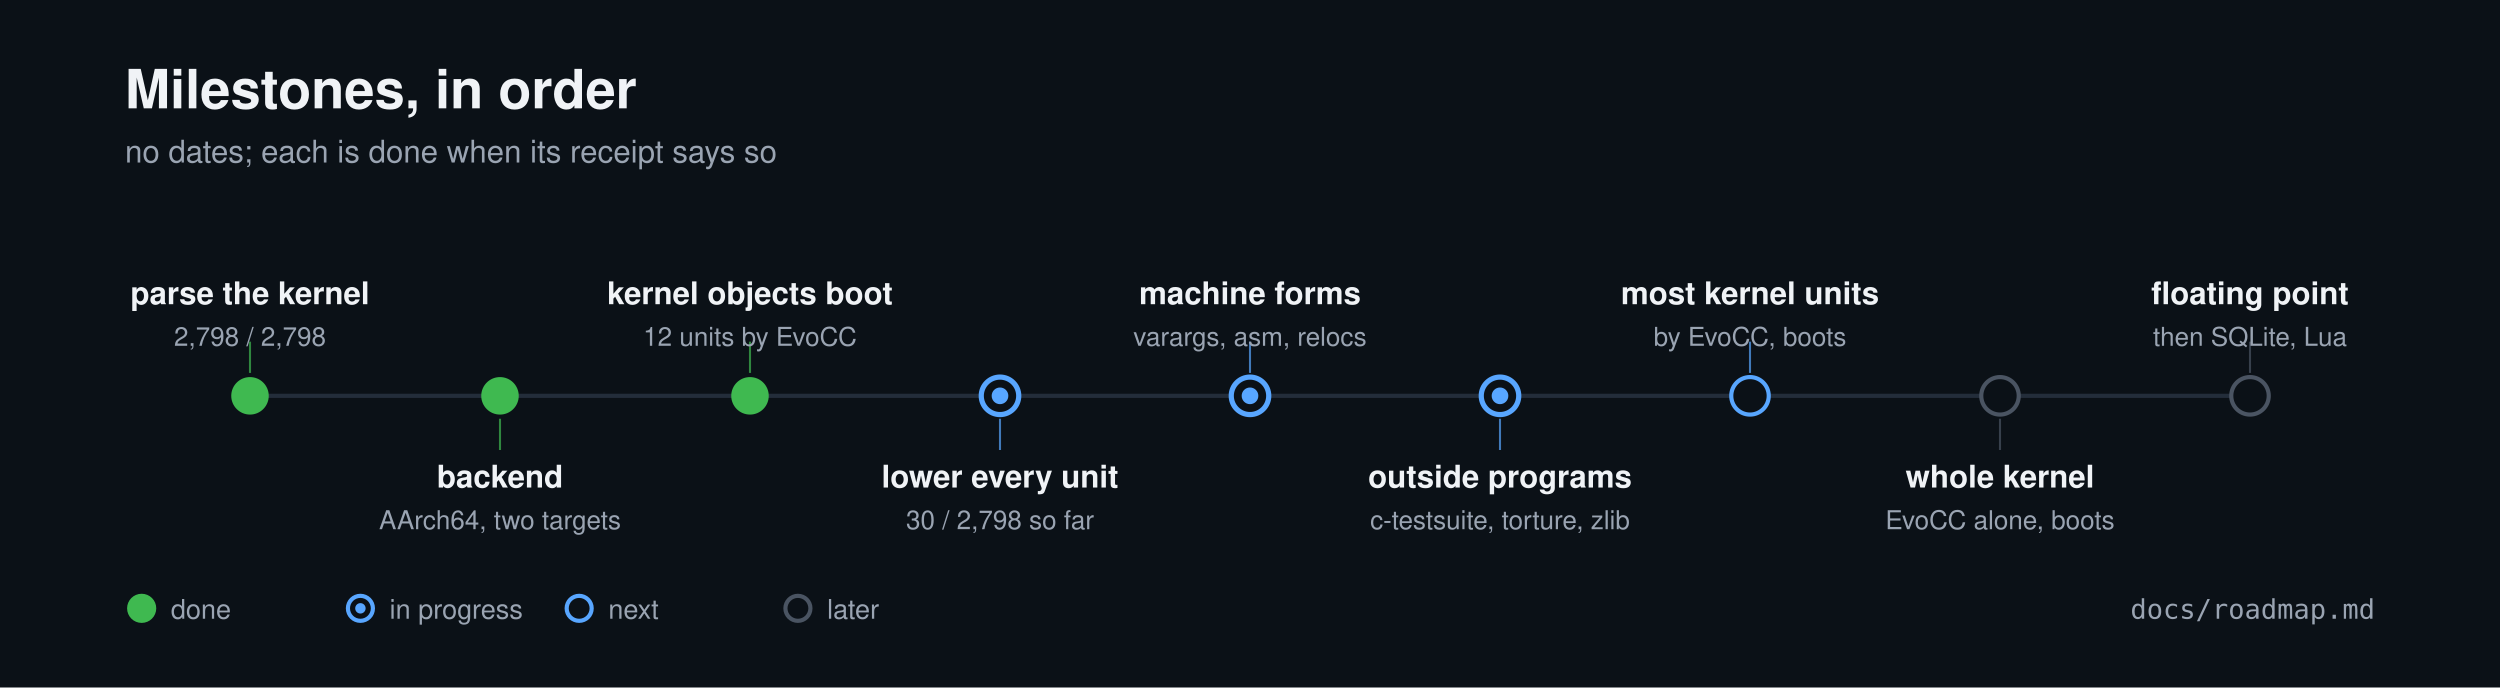
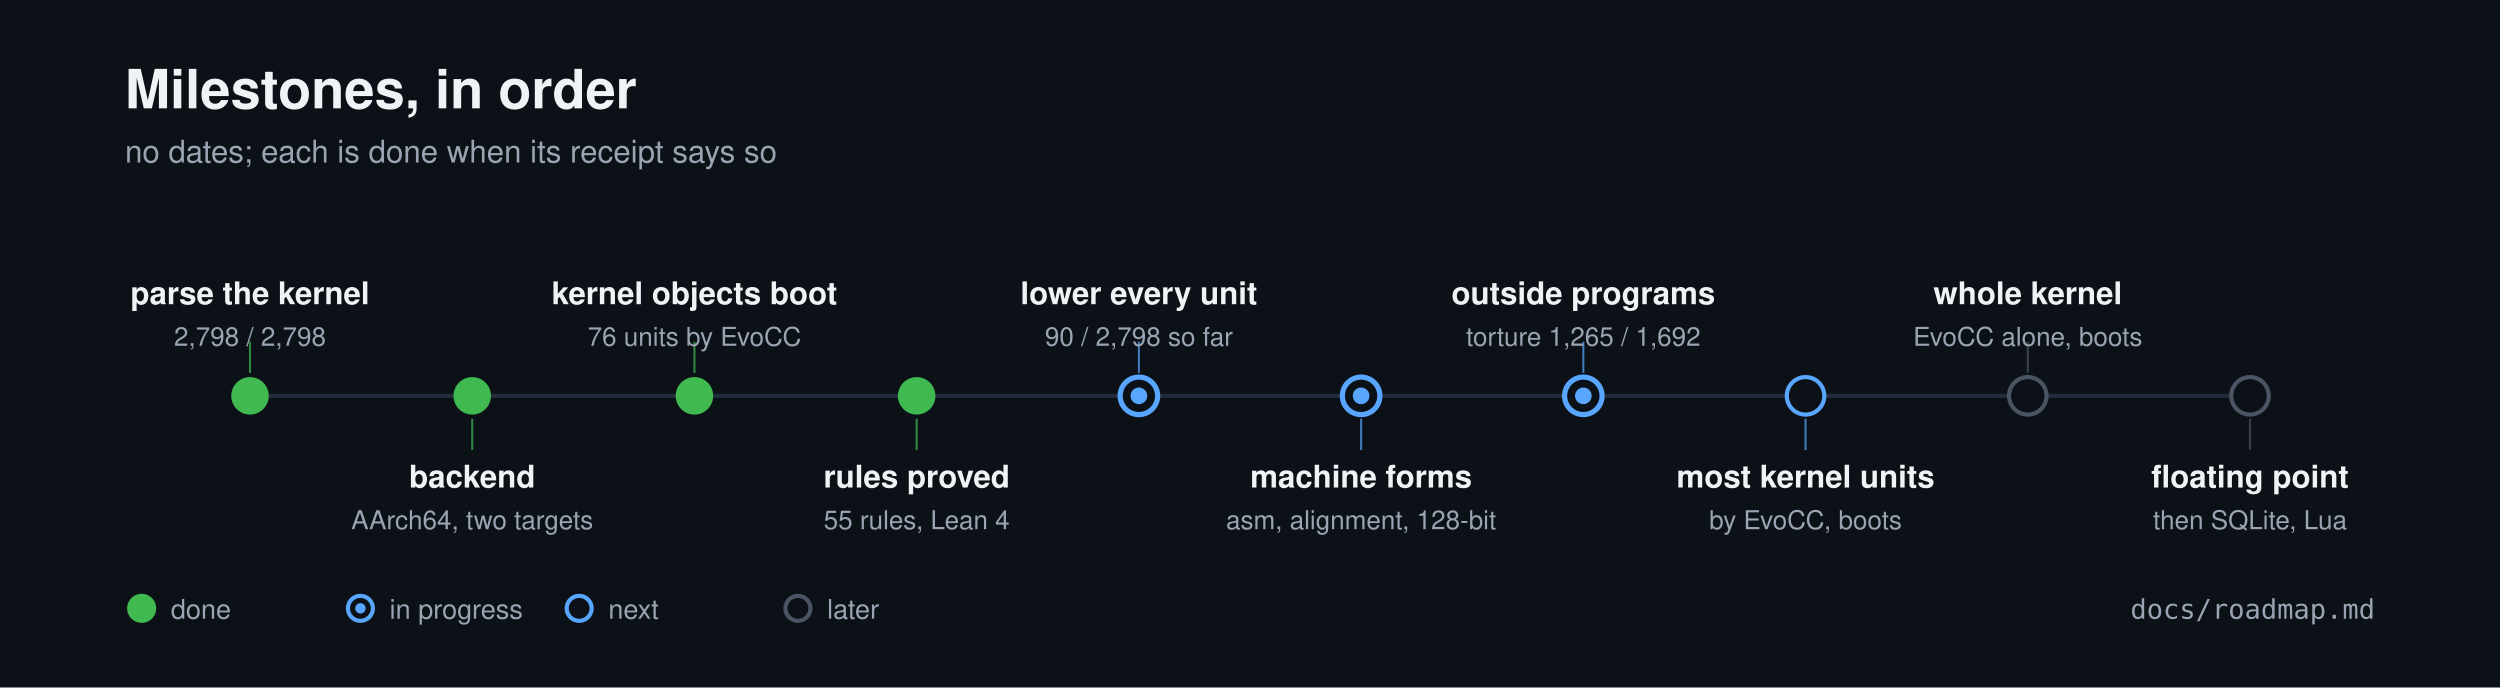
<svg xmlns="http://www.w3.org/2000/svg" width="1200" height="330" viewBox="0 0 1200 330">
  <defs>
    <marker id="arr-232d3a" viewBox="0 0 10 10" refX="9" refY="5" markerWidth="7" markerHeight="7" orient="auto">
      <path d="M0 0L10 5L0 10z" fill="#232d3a" />
    </marker>
    <marker id="arr-58a6ff" viewBox="0 0 10 10" refX="9" refY="5" markerWidth="7" markerHeight="7" orient="auto">
      <path d="M0 0L10 5L0 10z" fill="#58a6ff" />
    </marker>
    <marker id="arr-79c0ff" viewBox="0 0 10 10" refX="9" refY="5" markerWidth="7" markerHeight="7" orient="auto">
      <path d="M0 0L10 5L0 10z" fill="#79c0ff" />
    </marker>
    <marker id="arr-3fb950" viewBox="0 0 10 10" refX="9" refY="5" markerWidth="7" markerHeight="7" orient="auto">
      <path d="M0 0L10 5L0 10z" fill="#3fb950" />
    </marker>
    <marker id="arr-4a5462" viewBox="0 0 10 10" refX="9" refY="5" markerWidth="7" markerHeight="7" orient="auto">
      <path d="M0 0L10 5L0 10z" fill="#4a5462" />
    </marker>
    <linearGradient id="hair" x1="0" x2="1">
      <stop offset="0" stop-color="#58a6ff" />
      <stop offset="0.55" stop-color="#79c0ff" />
      <stop offset="1" stop-color="#3fb950" />
    </linearGradient>
    <radialGradient id="glow" cx="0.5" cy="0.5" r="0.5">
      <stop offset="0" stop-color="#58a6ff" stop-opacity="0.16" />
      <stop offset="1" stop-color="#58a6ff" stop-opacity="0" />
    </radialGradient>
  </defs>
  <rect width="1200" height="330" fill="#0b1117" />
  <text x="60" y="52" font-family="Helvetica Neue, Helvetica, Arial, sans-serif" font-size="26" font-weight="700" fill="#f0f3f6" text-anchor="start" opacity="1.0" letter-spacing="0">Milestones, in order</text>
  <text x="60" y="78" font-family="Helvetica Neue, Helvetica, Arial, sans-serif" font-size="15" font-weight="normal" fill="#9aa4b2" text-anchor="start" opacity="1.0" letter-spacing="0">no dates; each is done when its receipt says so</text>
  <line x1="120" y1="190" x2="1080" y2="190" stroke="#232d3a" stroke-width="2" opacity="1.0" />
  <circle cx="120.0" cy="190" r="9" fill="#3fb950" />
  <line x1="120.0" y1="179" x2="120.0" y2="164" stroke="#3fb950" stroke-width="1" opacity="0.7" />
  <text x="120.0" y="146" font-family="Helvetica Neue, Helvetica, Arial, sans-serif" font-size="15" font-weight="600" fill="#f0f3f6" text-anchor="middle" opacity="1.0" letter-spacing="0">parse the kernel</text>
  <text x="120.0" y="166" font-family="Helvetica Neue, Helvetica, Arial, sans-serif" font-size="12.5" font-weight="normal" fill="#9aa4b2" text-anchor="middle" opacity="1.0" letter-spacing="0">2,798 / 2,798</text>
-   <circle cx="240.0" cy="190" r="9" fill="#3fb950" />
-   <line x1="240.0" y1="201" x2="240.0" y2="216" stroke="#3fb950" stroke-width="1" opacity="0.7" />
-   <text x="240.0" y="234" font-family="Helvetica Neue, Helvetica, Arial, sans-serif" font-size="15" font-weight="600" fill="#f0f3f6" text-anchor="middle" opacity="1.0" letter-spacing="0">backend</text>
-   <text x="240.0" y="254" font-family="Helvetica Neue, Helvetica, Arial, sans-serif" font-size="12.5" font-weight="normal" fill="#9aa4b2" text-anchor="middle" opacity="1.0" letter-spacing="0">AArch64, two targets</text>
-   <circle cx="360.0" cy="190" r="9" fill="#3fb950" />
-   <line x1="360.0" y1="179" x2="360.0" y2="164" stroke="#3fb950" stroke-width="1" opacity="0.7" />
-   <text x="360.0" y="146" font-family="Helvetica Neue, Helvetica, Arial, sans-serif" font-size="15" font-weight="600" fill="#f0f3f6" text-anchor="middle" opacity="1.0" letter-spacing="0">kernel objects boot</text>
-   <text x="360.0" y="166" font-family="Helvetica Neue, Helvetica, Arial, sans-serif" font-size="12.5" font-weight="normal" fill="#9aa4b2" text-anchor="middle" opacity="1.0" letter-spacing="0">12 units by EvoCC</text>
-   <circle cx="480.0" cy="190" r="9" fill="#0b1117" stroke="#58a6ff" stroke-width="2.5" />
-   <circle cx="480.0" cy="190" r="4" fill="#58a6ff" />
-   <line x1="480.0" y1="201" x2="480.0" y2="216" stroke="#58a6ff" stroke-width="1" opacity="0.7" />
-   <text x="480.0" y="234" font-family="Helvetica Neue, Helvetica, Arial, sans-serif" font-size="15" font-weight="600" fill="#f0f3f6" text-anchor="middle" opacity="1.0" letter-spacing="0">lower every unit</text>
-   <text x="480.0" y="254" font-family="Helvetica Neue, Helvetica, Arial, sans-serif" font-size="12.5" font-weight="normal" fill="#9aa4b2" text-anchor="middle" opacity="1.0" letter-spacing="0">30 / 2,798 so far</text>
-   <circle cx="600.0" cy="190" r="9" fill="#0b1117" stroke="#58a6ff" stroke-width="2.5" />
-   <circle cx="600.0" cy="190" r="4" fill="#58a6ff" />
-   <line x1="600.0" y1="179" x2="600.0" y2="164" stroke="#58a6ff" stroke-width="1" opacity="0.7" />
-   <text x="600.0" y="146" font-family="Helvetica Neue, Helvetica, Arial, sans-serif" font-size="15" font-weight="600" fill="#f0f3f6" text-anchor="middle" opacity="1.0" letter-spacing="0">machine forms</text>
-   <text x="600.0" y="166" font-family="Helvetica Neue, Helvetica, Arial, sans-serif" font-size="12.5" font-weight="normal" fill="#9aa4b2" text-anchor="middle" opacity="1.0" letter-spacing="0">varargs, asm, relocs</text>
-   <circle cx="720.0" cy="190" r="9" fill="#0b1117" stroke="#58a6ff" stroke-width="2.5" />
-   <circle cx="720.0" cy="190" r="4" fill="#58a6ff" />
-   <line x1="720.0" y1="201" x2="720.0" y2="216" stroke="#58a6ff" stroke-width="1" opacity="0.7" />
-   <text x="720.0" y="234" font-family="Helvetica Neue, Helvetica, Arial, sans-serif" font-size="15" font-weight="600" fill="#f0f3f6" text-anchor="middle" opacity="1.0" letter-spacing="0">outside programs</text>
-   <text x="720.0" y="254" font-family="Helvetica Neue, Helvetica, Arial, sans-serif" font-size="12.5" font-weight="normal" fill="#9aa4b2" text-anchor="middle" opacity="1.0" letter-spacing="0">c-testsuite, torture, zlib</text>
-   <circle cx="840.0" cy="190" r="9" fill="#0b1117" stroke="#58a6ff" stroke-width="2" />
-   <line x1="840.0" y1="179" x2="840.0" y2="164" stroke="#58a6ff" stroke-width="1" opacity="0.7" />
-   <text x="840.0" y="146" font-family="Helvetica Neue, Helvetica, Arial, sans-serif" font-size="15" font-weight="600" fill="#f0f3f6" text-anchor="middle" opacity="1.0" letter-spacing="0">most kernel units</text>
-   <text x="840.0" y="166" font-family="Helvetica Neue, Helvetica, Arial, sans-serif" font-size="12.5" font-weight="normal" fill="#9aa4b2" text-anchor="middle" opacity="1.0" letter-spacing="0">by EvoCC, boots</text>
-   <circle cx="960.0" cy="190" r="9" fill="#0b1117" stroke="#4a5462" stroke-width="2" />
-   <line x1="960.0" y1="201" x2="960.0" y2="216" stroke="#4a5462" stroke-width="1" opacity="0.7" />
-   <text x="960.0" y="234" font-family="Helvetica Neue, Helvetica, Arial, sans-serif" font-size="15" font-weight="600" fill="#f0f3f6" text-anchor="middle" opacity="1.0" letter-spacing="0">whole kernel</text>
-   <text x="960.0" y="254" font-family="Helvetica Neue, Helvetica, Arial, sans-serif" font-size="12.5" font-weight="normal" fill="#9aa4b2" text-anchor="middle" opacity="1.0" letter-spacing="0">EvoCC alone, boots</text>
+   <circle cx="226.667" cy="190" r="9" fill="#3fb950" />
+   <line x1="226.667" y1="201" x2="226.667" y2="216" stroke="#3fb950" stroke-width="1" opacity="0.7" />
+   <text x="226.667" y="234" font-family="Helvetica Neue, Helvetica, Arial, sans-serif" font-size="15" font-weight="600" fill="#f0f3f6" text-anchor="middle" opacity="1.0" letter-spacing="0">backend</text>
+   <text x="226.667" y="254" font-family="Helvetica Neue, Helvetica, Arial, sans-serif" font-size="12.5" font-weight="normal" fill="#9aa4b2" text-anchor="middle" opacity="1.0" letter-spacing="0">AArch64, two targets</text>
+   <circle cx="333.333" cy="190" r="9" fill="#3fb950" />
+   <line x1="333.333" y1="179" x2="333.333" y2="164" stroke="#3fb950" stroke-width="1" opacity="0.7" />
+   <text x="333.333" y="146" font-family="Helvetica Neue, Helvetica, Arial, sans-serif" font-size="15" font-weight="600" fill="#f0f3f6" text-anchor="middle" opacity="1.0" letter-spacing="0">kernel objects boot</text>
+   <text x="333.333" y="166" font-family="Helvetica Neue, Helvetica, Arial, sans-serif" font-size="12.5" font-weight="normal" fill="#9aa4b2" text-anchor="middle" opacity="1.0" letter-spacing="0">76 units by EvoCC</text>
+   <circle cx="440.0" cy="190" r="9" fill="#3fb950" />
+   <line x1="440.0" y1="201" x2="440.0" y2="216" stroke="#3fb950" stroke-width="1" opacity="0.7" />
+   <text x="440.0" y="234" font-family="Helvetica Neue, Helvetica, Arial, sans-serif" font-size="15" font-weight="600" fill="#f0f3f6" text-anchor="middle" opacity="1.0" letter-spacing="0">rules proved</text>
+   <text x="440.0" y="254" font-family="Helvetica Neue, Helvetica, Arial, sans-serif" font-size="12.5" font-weight="normal" fill="#9aa4b2" text-anchor="middle" opacity="1.0" letter-spacing="0">55 rules, Lean 4</text>
+   <circle cx="546.667" cy="190" r="9" fill="#0b1117" stroke="#58a6ff" stroke-width="2.5" />
+   <circle cx="546.667" cy="190" r="4" fill="#58a6ff" />
+   <line x1="546.667" y1="179" x2="546.667" y2="164" stroke="#58a6ff" stroke-width="1" opacity="0.7" />
+   <text x="546.667" y="146" font-family="Helvetica Neue, Helvetica, Arial, sans-serif" font-size="15" font-weight="600" fill="#f0f3f6" text-anchor="middle" opacity="1.0" letter-spacing="0">lower every unit</text>
+   <text x="546.667" y="166" font-family="Helvetica Neue, Helvetica, Arial, sans-serif" font-size="12.5" font-weight="normal" fill="#9aa4b2" text-anchor="middle" opacity="1.0" letter-spacing="0">90 / 2,798 so far</text>
+   <circle cx="653.333" cy="190" r="9" fill="#0b1117" stroke="#58a6ff" stroke-width="2.5" />
+   <circle cx="653.333" cy="190" r="4" fill="#58a6ff" />
+   <line x1="653.333" y1="201" x2="653.333" y2="216" stroke="#58a6ff" stroke-width="1" opacity="0.7" />
+   <text x="653.333" y="234" font-family="Helvetica Neue, Helvetica, Arial, sans-serif" font-size="15" font-weight="600" fill="#f0f3f6" text-anchor="middle" opacity="1.0" letter-spacing="0">machine forms</text>
+   <text x="653.333" y="254" font-family="Helvetica Neue, Helvetica, Arial, sans-serif" font-size="12.5" font-weight="normal" fill="#9aa4b2" text-anchor="middle" opacity="1.0" letter-spacing="0">asm, alignment, 128-bit</text>
+   <circle cx="760.0" cy="190" r="9" fill="#0b1117" stroke="#58a6ff" stroke-width="2.5" />
+   <circle cx="760.0" cy="190" r="4" fill="#58a6ff" />
+   <line x1="760.0" y1="179" x2="760.0" y2="164" stroke="#58a6ff" stroke-width="1" opacity="0.7" />
+   <text x="760.0" y="146" font-family="Helvetica Neue, Helvetica, Arial, sans-serif" font-size="15" font-weight="600" fill="#f0f3f6" text-anchor="middle" opacity="1.0" letter-spacing="0">outside programs</text>
+   <text x="760.0" y="166" font-family="Helvetica Neue, Helvetica, Arial, sans-serif" font-size="12.5" font-weight="normal" fill="#9aa4b2" text-anchor="middle" opacity="1.0" letter-spacing="0">torture 1,265 / 1,692</text>
+   <circle cx="866.667" cy="190" r="9" fill="#0b1117" stroke="#58a6ff" stroke-width="2" />
+   <line x1="866.667" y1="201" x2="866.667" y2="216" stroke="#58a6ff" stroke-width="1" opacity="0.7" />
+   <text x="866.667" y="234" font-family="Helvetica Neue, Helvetica, Arial, sans-serif" font-size="15" font-weight="600" fill="#f0f3f6" text-anchor="middle" opacity="1.0" letter-spacing="0">most kernel units</text>
+   <text x="866.667" y="254" font-family="Helvetica Neue, Helvetica, Arial, sans-serif" font-size="12.5" font-weight="normal" fill="#9aa4b2" text-anchor="middle" opacity="1.0" letter-spacing="0">by EvoCC, boots</text>
+   <circle cx="973.333" cy="190" r="9" fill="#0b1117" stroke="#4a5462" stroke-width="2" />
+   <line x1="973.333" y1="179" x2="973.333" y2="164" stroke="#4a5462" stroke-width="1" opacity="0.7" />
+   <text x="973.333" y="146" font-family="Helvetica Neue, Helvetica, Arial, sans-serif" font-size="15" font-weight="600" fill="#f0f3f6" text-anchor="middle" opacity="1.0" letter-spacing="0">whole kernel</text>
+   <text x="973.333" y="166" font-family="Helvetica Neue, Helvetica, Arial, sans-serif" font-size="12.5" font-weight="normal" fill="#9aa4b2" text-anchor="middle" opacity="1.0" letter-spacing="0">EvoCC alone, boots</text>
  <circle cx="1080.0" cy="190" r="9" fill="#0b1117" stroke="#4a5462" stroke-width="2" />
-   <line x1="1080.0" y1="179" x2="1080.0" y2="164" stroke="#4a5462" stroke-width="1" opacity="0.7" />
-   <text x="1080.0" y="146" font-family="Helvetica Neue, Helvetica, Arial, sans-serif" font-size="15" font-weight="600" fill="#f0f3f6" text-anchor="middle" opacity="1.0" letter-spacing="0">floating point</text>
-   <text x="1080.0" y="166" font-family="Helvetica Neue, Helvetica, Arial, sans-serif" font-size="12.5" font-weight="normal" fill="#9aa4b2" text-anchor="middle" opacity="1.0" letter-spacing="0">then SQLite, Lua</text>
+   <line x1="1080.0" y1="201" x2="1080.0" y2="216" stroke="#4a5462" stroke-width="1" opacity="0.7" />
+   <text x="1080.0" y="234" font-family="Helvetica Neue, Helvetica, Arial, sans-serif" font-size="15" font-weight="600" fill="#f0f3f6" text-anchor="middle" opacity="1.0" letter-spacing="0">floating point</text>
+   <text x="1080.0" y="254" font-family="Helvetica Neue, Helvetica, Arial, sans-serif" font-size="12.5" font-weight="normal" fill="#9aa4b2" text-anchor="middle" opacity="1.0" letter-spacing="0">then SQLite, Lua</text>
  <circle cx="68" cy="292" r="6" fill="#3fb950" stroke="#3fb950" stroke-width="2" />
  <text x="82" y="297" font-family="Helvetica Neue, Helvetica, Arial, sans-serif" font-size="13" font-weight="normal" fill="#9aa4b2" text-anchor="start" opacity="1.0" letter-spacing="0">done</text>
  <circle cx="173" cy="292" r="6" fill="#0b1117" stroke="#58a6ff" stroke-width="2" />
  <circle cx="173" cy="292" r="2.5" fill="#58a6ff" />
  <text x="187" y="297" font-family="Helvetica Neue, Helvetica, Arial, sans-serif" font-size="13" font-weight="normal" fill="#9aa4b2" text-anchor="start" opacity="1.0" letter-spacing="0">in progress</text>
  <circle cx="278" cy="292" r="6" fill="#0b1117" stroke="#58a6ff" stroke-width="2" />
  <text x="292" y="297" font-family="Helvetica Neue, Helvetica, Arial, sans-serif" font-size="13" font-weight="normal" fill="#9aa4b2" text-anchor="start" opacity="1.0" letter-spacing="0">next</text>
  <circle cx="383" cy="292" r="6" fill="#0b1117" stroke="#4a5462" stroke-width="2" />
  <text x="397" y="297" font-family="Helvetica Neue, Helvetica, Arial, sans-serif" font-size="13" font-weight="normal" fill="#9aa4b2" text-anchor="start" opacity="1.0" letter-spacing="0">later</text>
  <text x="1140" y="297" font-family="JetBrains Mono, Menlo, monospace" font-size="13" font-weight="normal" fill="#9aa4b2" text-anchor="end" opacity="1.0" letter-spacing="0">docs/roadmap.md</text>
</svg>
